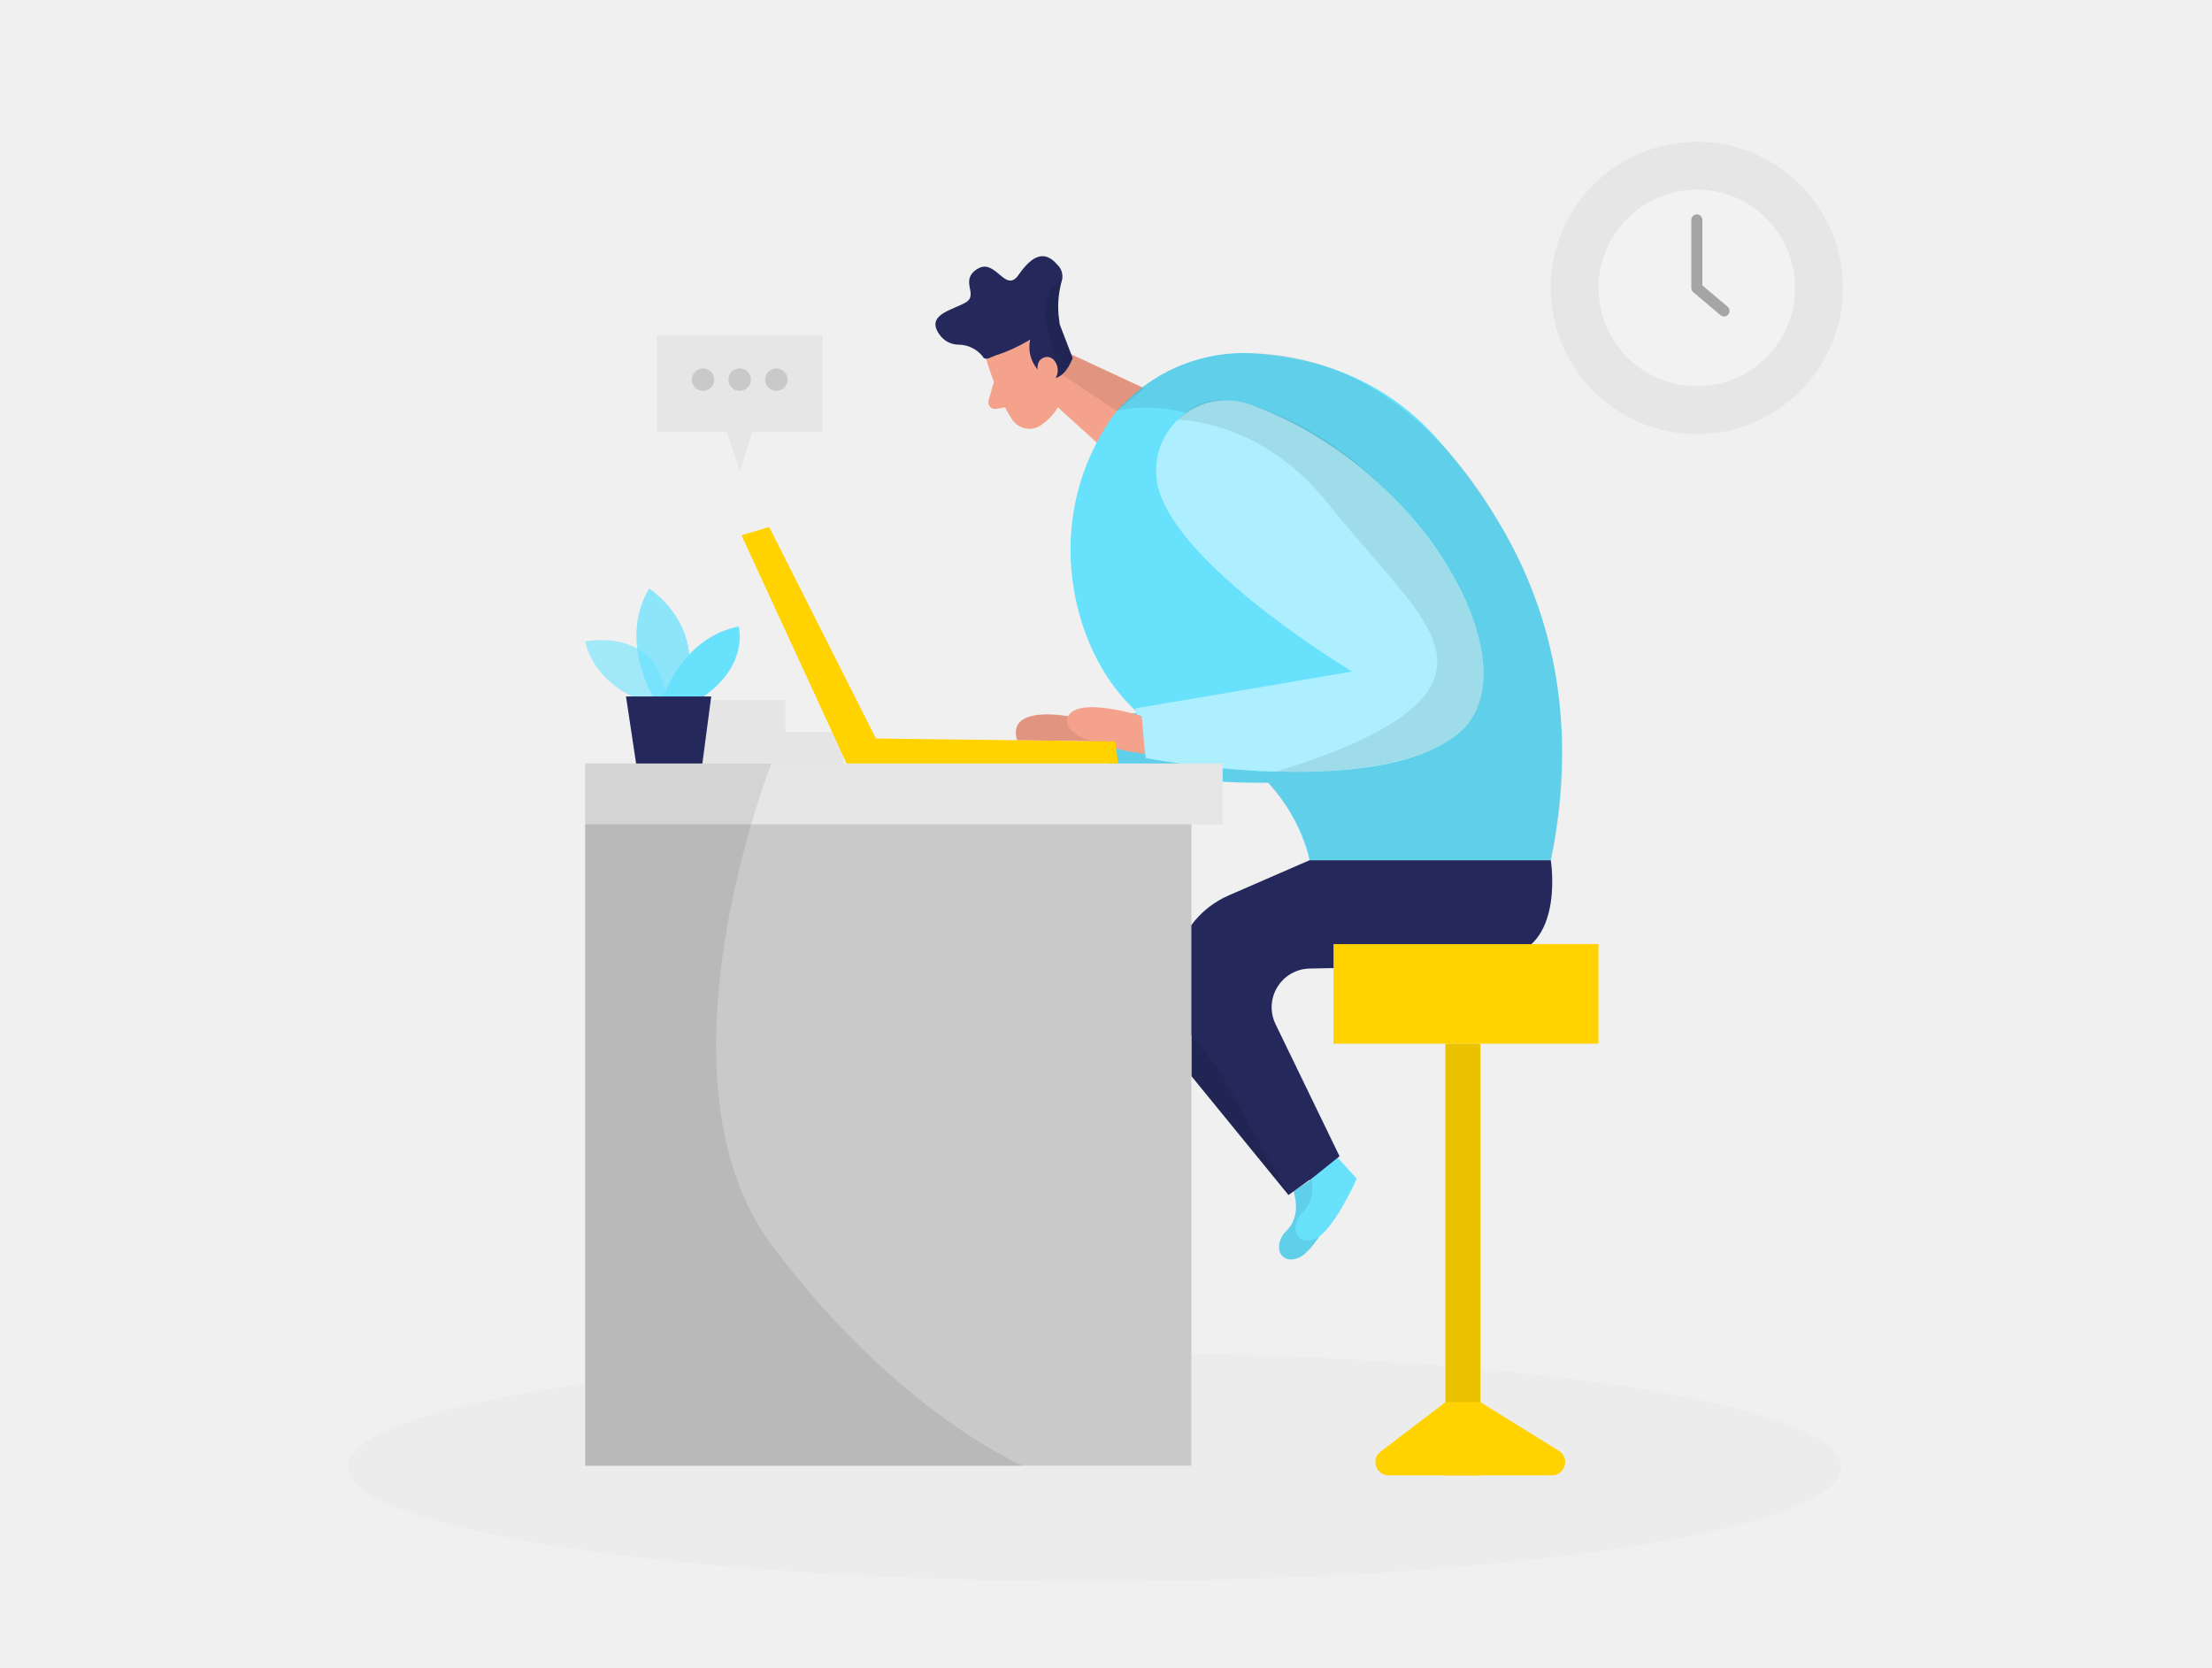
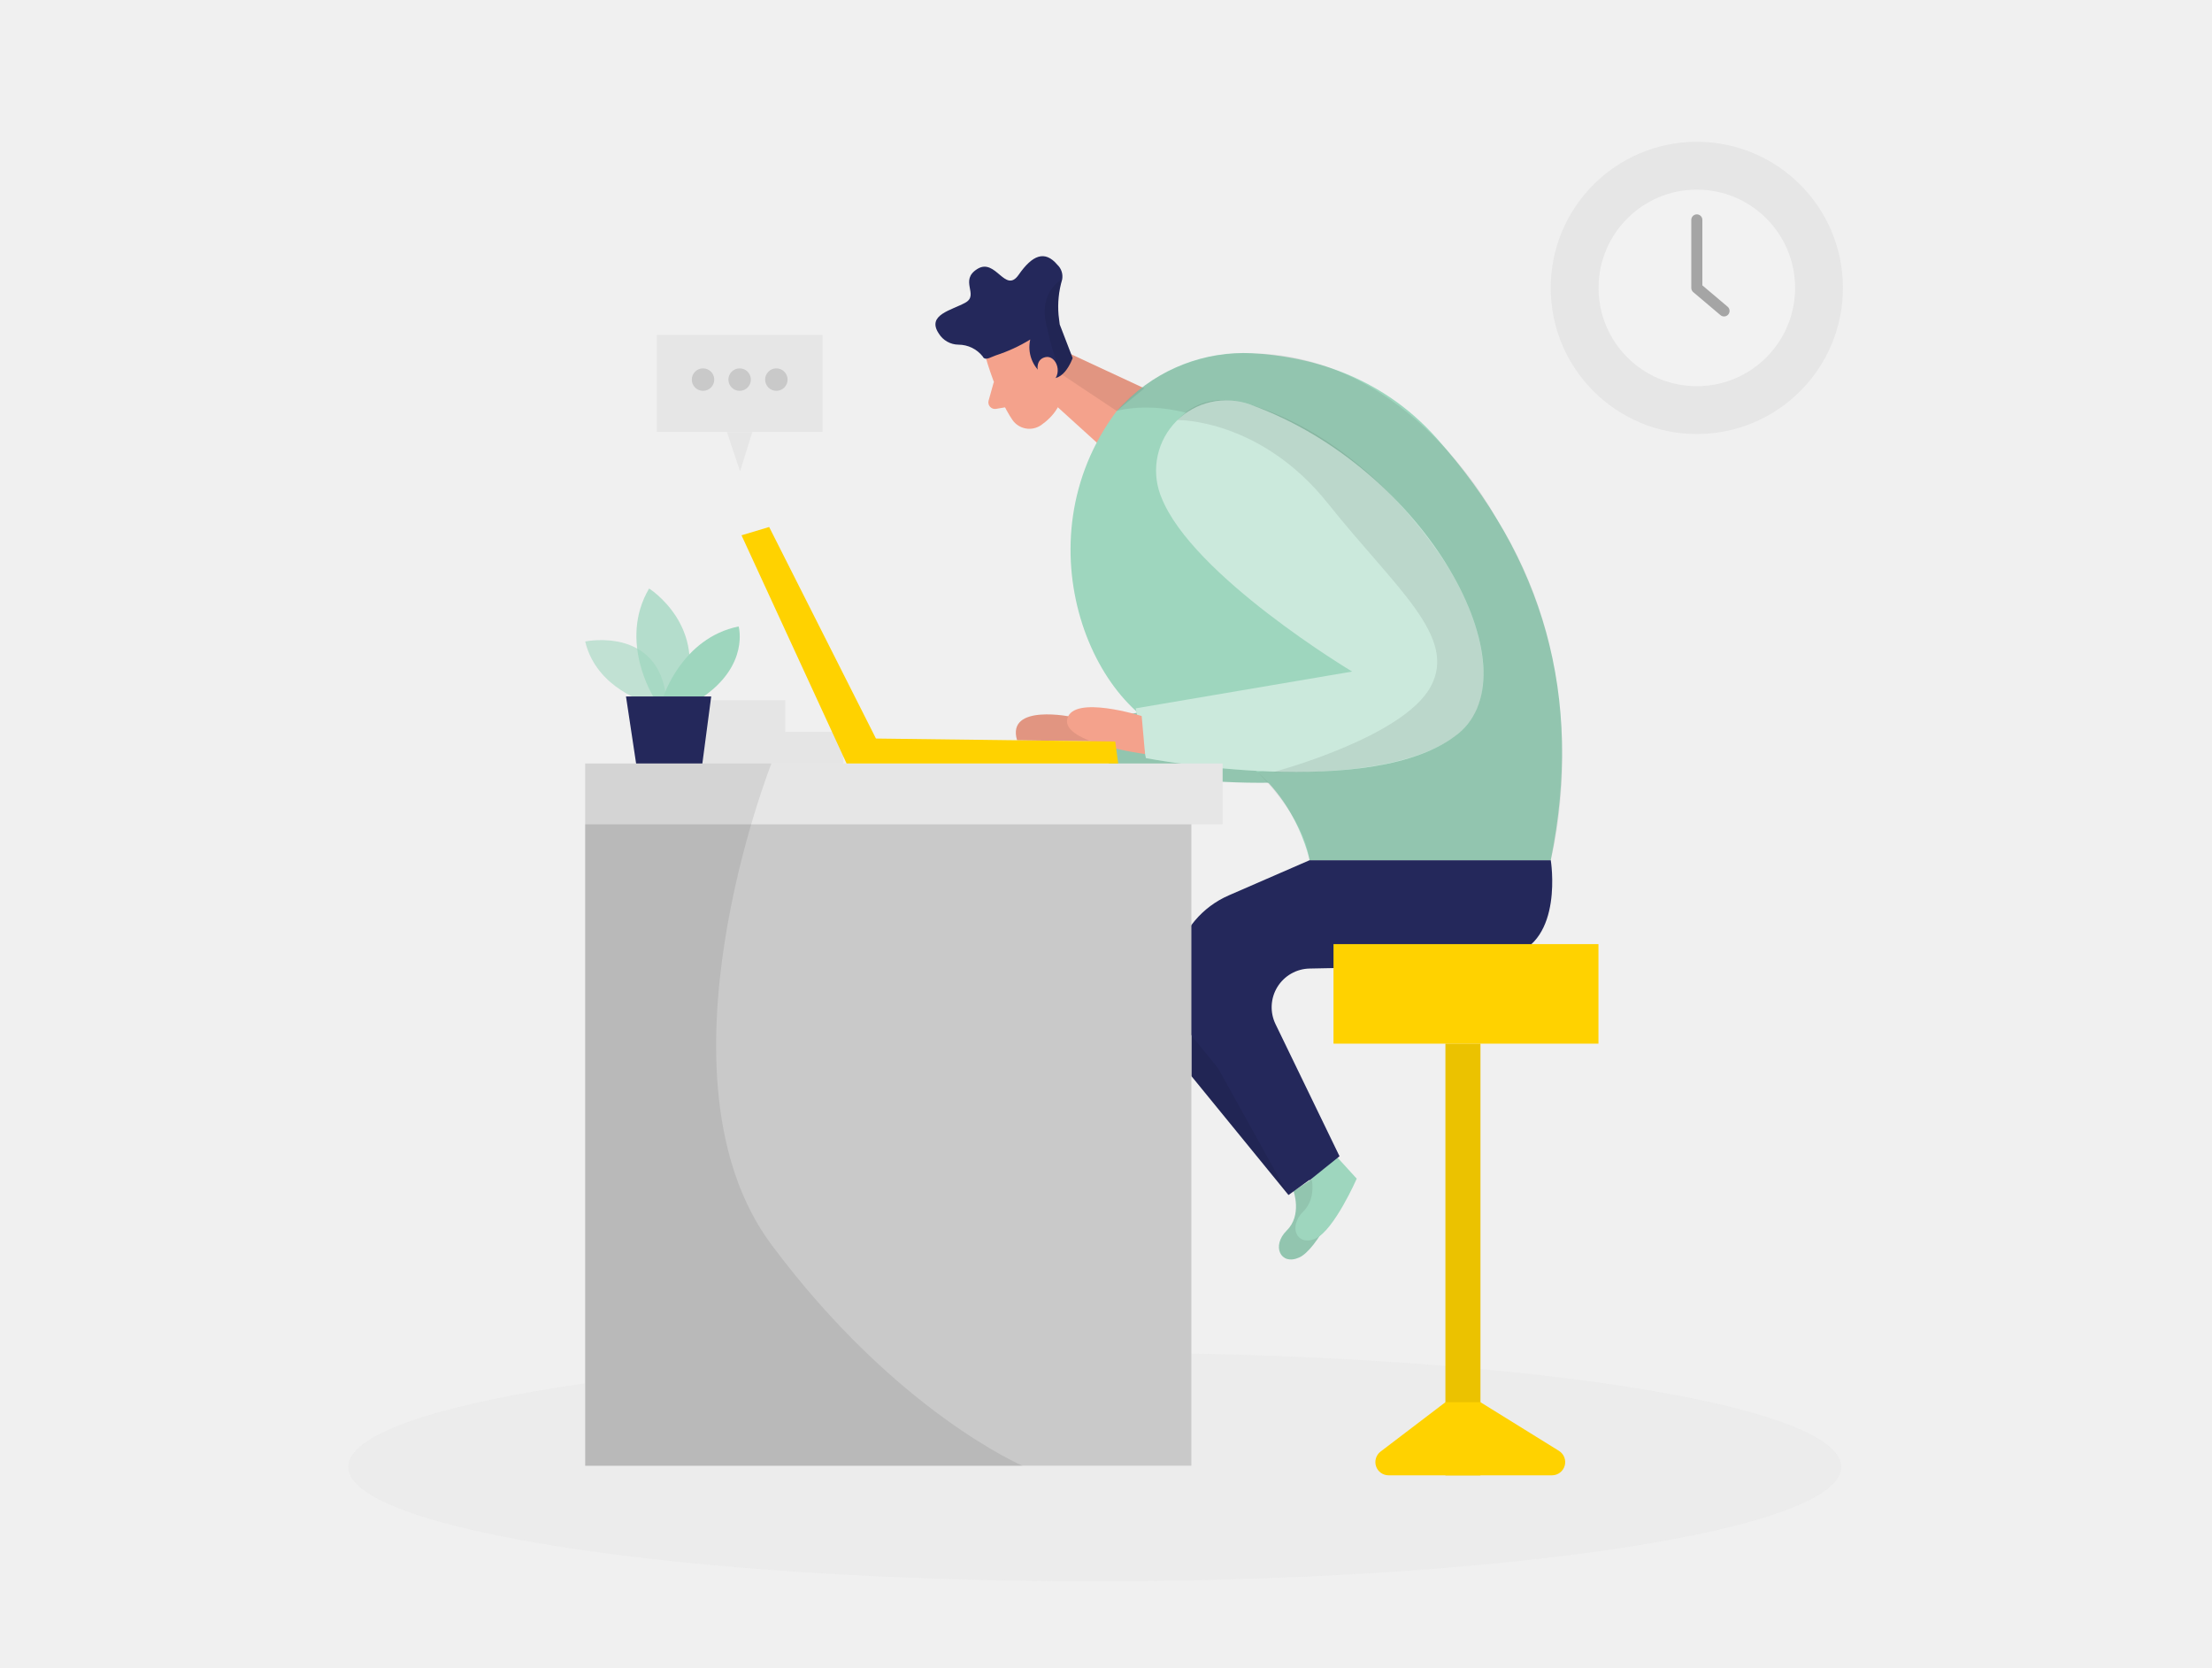
- <svg xmlns="http://www.w3.org/2000/svg" id="Layer_1" data-name="Layer 1" viewBox="0 0 400 300" width="406" height="306" class="illustration styles_illustrationTablet__1DWOa">
-   <path d="M233.91,214.63s1.59,4.35-1.22,7.12-1.13,6.39,2.23,4.89,7.44-10.83,7.44-10.83l-3.83-4.19Z" fill="#68e1fd" />
-   <path d="M233.91,214.63s1.59,4.35-1.22,7.12-1.13,6.39,2.23,4.89,7.44-10.83,7.44-10.83l-3.83-4.19Z" opacity="0.08" />
-   <polygon points="215.44 193.83 233 215.34 238.03 211.7 221.09 176.5 215.44 183.73 215.44 193.83" fill="#24285b" />
-   <polyline points="215.44 183.73 215.44 193.83 233 215.34" opacity="0.08" />
-   <path d="M236.89,211.2s1.59,4.34-1.22,7.12-1.13,6.38,2.22,4.89,7.45-10.83,7.45-10.83l-3.83-4.2Z" fill="#68e1fd" />
-   <path d="M280.43,154.8s2.4,14.7-7.26,17.2c-6.29,1.63-24.41,2.19-36.32,2.39a7,7,0,0,0-6.19,10.06l11.57,23.88-5.41,4.34-20.9-25.59a16.72,16.72,0,0,1,6.28-25.92l14.62-6.36Z" fill="#24285b" />
-   <path d="M193.92,128.9s-12-2.53-10,4.22l13.87.18Z" fill="#f4a28c" />
-   <path d="M193.92,128.9s-12-2.53-10,4.22l13.87.18Z" opacity="0.08" />
-   <path d="M219.56,74.35a12.7,12.7,0,0,0-16.24,16.3l.17.42C209,105.29,238,122.64,238,122.64l-39.14,6.65,1.85,9s41.35,7.94,56.49-4.43C271.11,122.55,251.7,86,219.56,74.35Z" fill="#68e1fd" />
-   <path d="M219.56,74.35a12.7,12.7,0,0,0-16.24,16.3l.17.42C209,105.29,238,122.64,238,122.64l-39.14,6.65,1.85,9s41.35,7.94,56.49-4.43C271.11,122.55,251.7,86,219.56,74.35Z" opacity="0.08" />
-   <rect x="122.26" y="131.59" width="30.25" height="5.72" fill="#c9c9c9" opacity="0.28" />
-   <rect x="122.26" y="125.87" width="19.75" height="5.72" fill="#c9c9c9" opacity="0.28" />
-   <ellipse cx="197.96" cy="264.5" rx="134.99" ry="20.67" fill="#e6e6e6" opacity="0.45" />
-   <path d="M178.24,63.87s2,7.15,4.84,11.32a3.73,3.73,0,0,0,5.2.93c2.08-1.47,4.46-4.07,3.87-8L192,61.25a6.64,6.64,0,0,0-5.22-5.64C181.79,54.24,176.83,59.58,178.24,63.87Z" fill="#f4a28c" />
-   <polygon points="184.95 59.25 206.97 69.49 200.46 81.22 187.39 69.37 184.95 59.25" fill="#f4a28c" />
-   <path d="M177.8,63.88c.49.61,1.54-.13,2.27-.36a29.09,29.09,0,0,0,6.23-2.87A6.18,6.18,0,0,0,188.65,67c3.41,2.53,5.32-3,5.32-3l-2.34-6.08-.21-1.72a17.35,17.35,0,0,1,.65-6.4,2.91,2.91,0,0,0-.86-2.66c-2.29-2.72-4.55-1.73-7,1.8s-4.14-3.12-7.47-1.05.33,4.67-2.13,6.07-7.13,2.19-4.84,5.62a4.22,4.22,0,0,0,3.56,2,5.6,5.6,0,0,1,4.38,2.14Z" fill="#24285b" />
-   <path d="M187.83,67.08s-.94-2.69,1.15-3.23,3.47,3.34.87,4.72Z" fill="#f4a28c" />
-   <path d="M201.94,73.57,203.5,72a30.13,30.13,0,0,1,22.91-8.87c10,.54,23.07,3.81,33.35,15.33,19.33,21.66,26.67,46.66,20.67,76.33H236.82s-3.73-18.33-21.39-21.67S184.11,97.34,201.94,73.57Z" fill="#68e1fd" />
-   <path d="M117.11,126.33s-9.24-2.49-11.29-11.08c0,0,14.3-3,14.77,11.82Z" fill="#68e1fd" opacity="0.58" />
-   <path d="M118.24,125.4s-6.5-10.17-.86-19.73c0,0,10.92,6.86,6.13,19.73Z" fill="#68e1fd" opacity="0.73" />
-   <path d="M119.9,125.4s3.37-10.78,13.67-12.87c0,0,2,7-6.62,12.87Z" fill="#68e1fd" />
-   <polygon points="113.2 125.19 115.13 137.99 126.92 137.99 128.61 125.19 113.2 125.19" fill="#24285b" />
-   <path d="M201.94,73.57S216.4,69.08,232,84.3c44.08,43-4.61,54.59-4.61,54.59s8.22,7.66,9.42,15.91h43.61s8.85-32.22-9.79-61.73c0,0-15.33-29.59-44.23-29.93A30.81,30.81,0,0,0,201.94,73.57Z" opacity="0.08" />
-   <path d="M179.72,68.31l-.95,3.39a1.19,1.19,0,0,0,1.35,1.49l2.84-.48Z" fill="#f4a28c" />
-   <path d="M226.06,72.4a12.7,12.7,0,0,0-16.24,16.3c.06.14.11.28.17.43,5.53,14.21,34.52,31.56,34.52,31.56l-39.14,6.65,1.85,9s41.35,7.93,56.49-4.44C277.61,120.6,258.2,84,226.06,72.4Z" fill="#68e1fd" />
-   <path d="M226.06,72.4a12.7,12.7,0,0,0-16.24,16.3c.06.14.11.28.17.43,5.53,14.21,34.52,31.56,34.52,31.56l-39.14,6.65,1.85,9s41.35,7.93,56.49-4.44C277.61,120.6,258.2,84,226.06,72.4Z" fill="#fff" opacity="0.46" />
-   <path d="M206.45,128.73s-12.34-3.9-13.45.49,14.06,6.38,14.06,6.38Z" fill="#f4a28c" />
-   <rect x="105.82" y="137.31" width="115.27" height="11" fill="#e6e6e6" />
-   <polygon points="202.21 137.31 201.67 133.34 158.4 132.8 139.09 94.55 134.09 96.05 153.09 137.31 202.21 137.31" fill="#ffd200" />
-   <rect x="261.38" y="187.97" width="6.33" height="78.06" fill="#ffd200" />
-   <rect x="261.38" y="187.97" width="6.33" height="78.06" opacity="0.08" />
-   <path d="M261.38,252.8h6.33l14.2,8.8a2.39,2.39,0,0,1-1.26,4.42H251.09a2.39,2.39,0,0,1-1.44-4.29Z" fill="#ffd200" />
-   <rect x="241.14" y="169.97" width="47.91" height="18" fill="#ffd200" />
-   <rect x="105.82" y="148.3" width="109.62" height="115.98" fill="#c9c9c9" />
-   <path d="M191.76,66.8l10.18,6.77,5-4.08-13.25-6.16-2.09-5.43a17.75,17.75,0,0,1,.44-8.12s-4.31,2.19-2.81,8.27A64.76,64.76,0,0,0,191.76,66.8Z" opacity="0.08" />
-   <path d="M212.94,75.21s14.95-.28,27.2,15.09,23.62,24.13,18.5,33.25-28.26,15.28-28.26,15.28,31.65,1.66,36.77-11.56c0,0,4.38-8.37-4.38-23.92,0,0-13-23.6-36.71-30.95C226.06,72.4,218.24,69.25,212.94,75.21Z" opacity="0.08" />
-   <circle cx="306.84" cy="51.32" r="26.42" fill="#e6e6e6" />
-   <circle cx="306.84" cy="51.32" r="17.77" fill="#f2f2f2" />
-   <polyline points="306.84 39.02 306.84 51.32 311.76 55.48" fill="none" stroke="#a5a5a5" stroke-linecap="round" stroke-linejoin="round" stroke-width="2" />
-   <path d="M139.5,137.31s-22.5,56.77,0,87,45.45,40,45.45,40H105.82v-127Z" opacity="0.08" />
-   <rect x="118.78" y="59.82" width="29.96" height="17.55" fill="#e6e6e6" />
-   <polygon points="131.44 77.37 133.83 84.48 136.05 77.37 131.44 77.37" fill="#e6e6e6" />
-   <circle cx="127.13" cy="67.9" r="2.03" fill="#c9c9c9" />
-   <circle cx="133.75" cy="67.9" r="2.03" fill="#c9c9c9" />
-   <circle cx="140.39" cy="67.9" r="2.03" fill="#c9c9c9" />
+ <svg xmlns="http://www.w3.org/2000/svg" width="406" height="306" viewBox="0 0 406 306" fill="none">
+   <path d="M237.419 218.6C237.419 218.6 239.033 223.015 236.18 225.827C233.328 228.638 235.033 232.313 238.444 230.79C241.854 229.268 245.995 219.798 245.995 219.798L242.108 215.545L237.419 218.6Z" fill="#9ED6BE" />
+   <path opacity="0.08" d="M237.419 218.6C237.419 218.6 239.033 223.015 236.18 225.827C233.328 228.638 235.033 232.313 238.444 230.79C241.854 229.268 245.995 219.798 245.995 219.798L242.108 215.545L237.419 218.6Z" fill="black" />
+   <path d="M218.672 197.488L236.495 219.321L241.6 215.626L224.406 179.898L218.672 187.237V197.488Z" fill="#24285B" />
+   <path opacity="0.08" d="M218.672 187.236V197.488L236.495 219.32" fill="black" />
+   <path d="M240.443 215.118C240.443 215.118 242.057 219.523 239.205 222.345C236.353 225.167 238.058 228.821 241.458 227.308C244.859 225.796 249.02 216.316 249.02 216.316L245.133 212.053L240.443 215.118Z" fill="#9ED6BE" />
+   <path d="M284.636 157.871C284.636 157.871 287.072 172.792 277.268 175.329C270.883 176.984 252.491 177.552 240.403 177.755C239.207 177.773 238.036 178.092 236.997 178.683C235.958 179.274 235.085 180.118 234.458 181.136C233.832 182.154 233.473 183.314 233.413 184.507C233.354 185.701 233.597 186.891 234.12 187.966L245.863 212.204L240.372 216.609L219.159 190.635C217.498 188.605 216.331 186.217 215.749 183.66C215.166 181.102 215.185 178.445 215.802 175.895C216.42 173.346 217.62 170.975 219.308 168.968C220.997 166.96 223.127 165.372 225.533 164.326L240.372 157.871H284.636Z" fill="#24285B" />
+   <path d="M196.829 131.583C196.829 131.583 184.649 129.015 186.679 135.866L200.757 136.049L196.829 131.583Z" fill="#F4A28C" />
+   <path opacity="0.08" d="M196.829 131.583C196.829 131.583 184.649 129.015 186.679 135.866L200.757 136.049L196.829 131.583Z" fill="black" />
+   <path d="M222.853 76.216C220.547 75.384 218.052 75.227 215.66 75.763C213.267 76.3 211.078 77.507 209.347 79.243C207.617 80.98 206.418 83.174 205.891 85.569C205.363 87.963 205.529 90.457 206.37 92.76L206.542 93.187C212.135 107.62 241.57 125.23 241.57 125.23L201.843 131.98L203.721 141.115C203.721 141.115 245.691 149.174 261.058 136.619C275.177 125.139 255.475 88.041 222.853 76.216Z" fill="#9ED6BE" />
+   <path opacity="0.08" d="M222.853 76.216C220.547 75.384 218.052 75.227 215.66 75.763C213.267 76.3 211.078 77.507 209.347 79.243C207.617 80.98 206.418 83.174 205.891 85.569C205.363 87.963 205.529 90.457 206.37 92.76L206.542 93.187C212.135 107.62 241.57 125.23 241.57 125.23L201.843 131.98L203.721 141.115C203.721 141.115 245.691 149.174 261.058 136.619C275.177 125.139 255.475 88.041 222.853 76.216Z" fill="black" />
+   <path opacity="0.28" d="M154.798 134.314H124.094V140.12H154.798V134.314Z" fill="#C9C9C9" />
+   <path opacity="0.28" d="M144.14 128.508H124.094V134.314H144.14V128.508Z" fill="#C9C9C9" />
+   <path opacity="0.45" d="M200.929 290.198C276.601 290.198 337.944 280.805 337.944 269.218C337.944 257.631 276.601 248.238 200.929 248.238C125.258 248.238 63.915 257.631 63.915 269.218C63.915 280.805 125.258 290.198 200.929 290.198Z" fill="#E6E6E6" />
+   <path d="M180.914 65.579C180.914 65.579 182.944 72.836 185.826 77.069C186.11 77.478 186.472 77.827 186.892 78.096C187.311 78.365 187.779 78.548 188.269 78.636C188.76 78.724 189.262 78.714 189.749 78.607C190.235 78.5 190.696 78.298 191.104 78.013C193.215 76.52 195.631 73.881 195.032 69.892L194.88 62.919C194.699 61.534 194.092 60.238 193.143 59.213C192.194 58.187 190.949 57.482 189.582 57.195C184.517 55.804 179.482 61.224 180.914 65.579Z" fill="#F4A28C" />
+   <path d="M187.724 60.889L210.075 71.282L203.467 83.188L190.201 71.16L187.724 60.889Z" fill="#F4A28C" />
+   <path d="M180.467 65.589C180.964 66.208 182.03 65.457 182.771 65.224C184.986 64.505 187.109 63.528 189.095 62.311C188.822 63.501 188.902 64.744 189.326 65.889C189.75 67.034 190.498 68.03 191.48 68.756C194.941 71.324 196.88 65.711 196.88 65.711L194.504 59.54L194.291 57.794C194.104 55.606 194.328 53.403 194.951 51.298C195.044 50.811 195.013 50.308 194.86 49.836C194.708 49.364 194.439 48.938 194.078 48.598C191.754 45.837 189.46 46.842 186.973 50.425C184.486 54.008 182.771 47.258 179.391 49.359C176.011 51.46 179.726 54.099 177.229 55.52C174.732 56.941 169.992 57.743 172.317 61.224C172.698 61.841 173.229 62.351 173.861 62.706C174.493 63.061 175.205 63.25 175.93 63.255C176.787 63.258 177.632 63.455 178.402 63.831C179.171 64.208 179.846 64.753 180.376 65.427L180.467 65.589Z" fill="#24285B" />
+   <path d="M190.647 68.836C190.647 68.836 189.693 66.106 191.815 65.558C193.936 65.01 195.337 68.948 192.698 70.349L190.647 68.836Z" fill="#F4A28C" />
+   <path d="M204.969 75.423L206.553 73.829C209.579 70.779 213.213 68.401 217.22 66.85C221.227 65.299 225.515 64.609 229.806 64.826C239.956 65.374 253.222 68.693 263.656 80.386C283.276 102.371 290.726 127.746 284.636 157.861H240.372C240.372 157.861 236.586 139.256 218.661 135.866C200.737 132.476 186.872 99.549 204.969 75.423Z" fill="#9ED6BE" />
+   <path opacity="0.58" d="M118.867 128.976C118.867 128.976 109.488 126.448 107.407 117.729C107.407 117.729 121.922 114.684 122.399 129.727L118.867 128.976Z" fill="#9ED6BE" />
+   <path opacity="0.73" d="M120.014 128.032C120.014 128.032 113.416 117.709 119.141 108.006C119.141 108.006 130.225 114.969 125.363 128.032H120.014Z" fill="#9ED6BE" />
+   <path d="M121.698 128.032C121.698 128.032 125.119 117.09 135.574 114.969C135.574 114.969 137.604 122.074 128.854 128.032H121.698Z" fill="#9ED6BE" />
+   <path d="M114.898 127.818L116.857 140.81H128.824L130.539 127.818H114.898Z" fill="#24285B" />
+   <path opacity="0.08" d="M204.969 75.424C204.969 75.424 219.646 70.867 235.48 86.315C280.221 129.96 230.801 141.724 230.801 141.724C230.801 141.724 239.144 149.499 240.362 157.873H284.626C284.626 157.873 293.609 125.169 274.689 95.217C274.689 95.217 259.13 65.183 229.796 64.838C225.13 64.636 220.478 65.483 216.182 67.315C211.885 69.147 208.054 71.918 204.969 75.424Z" fill="black" />
+   <path d="M182.416 70.084L181.452 73.525C181.397 73.721 181.393 73.928 181.44 74.126C181.488 74.324 181.584 74.507 181.721 74.658C181.857 74.809 182.03 74.923 182.223 74.989C182.415 75.055 182.621 75.072 182.822 75.037L185.704 74.55L182.416 70.084Z" fill="#F4A28C" />
+   <path d="M229.451 74.236C227.145 73.404 224.649 73.247 222.257 73.783C219.865 74.319 217.675 75.526 215.945 77.263C214.215 79 213.016 81.194 212.488 83.588C211.961 85.982 212.127 88.477 212.967 90.78C213.028 90.922 213.079 91.064 213.14 91.216C218.753 105.64 248.178 123.25 248.178 123.25L208.451 130L210.328 139.135C210.328 139.135 252.299 147.184 267.666 134.628C281.774 123.159 262.073 86.01 229.451 74.236Z" fill="#9ED6BE" />
+   <path opacity="0.46" d="M229.451 74.236C227.145 73.404 224.649 73.247 222.257 73.783C219.865 74.319 217.675 75.526 215.945 77.263C214.215 79 213.016 81.194 212.488 83.588C211.961 85.982 212.127 88.477 212.967 90.78C213.028 90.922 213.079 91.064 213.14 91.216C218.753 105.64 248.178 123.25 248.178 123.25L208.451 130L210.328 139.135C210.328 139.135 252.299 147.184 267.666 134.628C281.774 123.159 262.073 86.01 229.451 74.236Z" fill="white" />
+   <path d="M209.547 131.412C209.547 131.412 197.022 127.453 195.895 131.909C194.768 136.365 210.166 138.385 210.166 138.385L209.547 131.412Z" fill="#F4A28C" />
+   <path d="M224.406 140.119H107.407V151.284H224.406V140.119Z" fill="#E6E6E6" />
+   <path d="M205.243 140.12L204.695 136.091L160.776 135.542L141.176 96.719L136.101 98.241L155.386 140.12H205.243Z" fill="#FFD200" />
+   <path d="M271.726 191.539H265.301V270.77H271.726V191.539Z" fill="#FFD200" />
+   <path opacity="0.08" d="M271.726 191.539H265.301V270.77H271.726V191.539Z" fill="black" />
+   <path d="M265.301 257.342H271.726L286.139 266.274C286.586 266.552 286.931 266.969 287.121 267.46C287.311 267.952 287.336 268.492 287.191 268.999C287.047 269.506 286.741 269.952 286.32 270.27C285.9 270.588 285.387 270.76 284.86 270.76H254.856C254.35 270.758 253.857 270.597 253.446 270.301C253.035 270.004 252.728 269.586 252.567 269.106C252.405 268.626 252.399 268.107 252.547 267.623C252.696 267.139 252.992 266.713 253.395 266.406L265.301 257.342Z" fill="#FFD200" />
+   <path d="M293.386 173.27H244.757V191.54H293.386V173.27Z" fill="#FFD200" />
+   <path d="M218.672 151.275H107.407V268.995H218.672V151.275Z" fill="#C9C9C9" />
+   <path opacity="0.08" d="M194.636 68.553L204.969 75.424L210.044 71.283L196.595 65.031L194.474 59.519C193.983 56.774 194.136 53.953 194.921 51.277C194.921 51.277 190.546 53.5 192.068 59.671C192.715 62.688 193.573 65.656 194.636 68.553Z" fill="black" />
+   <path opacity="0.08" d="M216.134 77.089C216.134 77.089 231.308 76.805 243.742 92.405C256.176 108.006 267.716 116.897 262.52 126.154C257.323 135.411 233.836 141.663 233.836 141.663C233.836 141.663 265.96 143.348 271.157 129.93C271.157 129.93 275.603 121.434 266.712 105.651C266.712 105.651 253.517 81.697 229.451 74.237C229.451 74.237 221.514 71.04 216.134 77.089Z" fill="black" />
+   <path d="M311.443 79.656C326.253 79.656 338.259 67.65 338.259 52.84C338.259 38.029 326.253 26.023 311.443 26.023C296.632 26.023 284.626 38.029 284.626 52.84C284.626 67.65 296.632 79.656 311.443 79.656Z" fill="#E6E6E6" />
+   <path d="M311.443 70.876C321.404 70.876 329.479 62.801 329.479 52.839C329.479 42.878 321.404 34.803 311.443 34.803C301.481 34.803 293.406 42.878 293.406 52.839C293.406 62.801 301.481 70.876 311.443 70.876Z" fill="#F2F2F2" />
+   <path d="M311.443 40.355V52.84L316.436 57.062" stroke="#A5A5A5" stroke-width="2.03" stroke-linecap="round" stroke-linejoin="round" />
+   <path opacity="0.08" d="M141.593 140.119C141.593 140.119 118.755 197.741 141.593 228.424C164.43 259.108 187.724 269.024 187.724 269.024H107.407V140.119H141.593Z" fill="black" />
+   <path d="M150.971 61.467H120.562V79.28H150.971V61.467Z" fill="#E6E6E6" />
+   <path d="M133.412 79.281L135.837 86.498L138.091 79.281H133.412Z" fill="#E6E6E6" />
+   <path d="M129.037 71.728C130.175 71.728 131.097 70.806 131.097 69.668C131.097 68.53 130.175 67.607 129.037 67.607C127.899 67.607 126.977 68.53 126.977 69.668C126.977 70.806 127.899 71.728 129.037 71.728Z" fill="#C9C9C9" />
+   <path d="M135.756 71.728C136.894 71.728 137.817 70.806 137.817 69.668C137.817 68.53 136.894 67.607 135.756 67.607C134.618 67.607 133.696 68.53 133.696 69.668C133.696 70.806 134.618 71.728 135.756 71.728Z" fill="#C9C9C9" />
+   <path d="M142.496 71.728C143.634 71.728 144.556 70.806 144.556 69.668C144.556 68.53 143.634 67.607 142.496 67.607C141.358 67.607 140.435 68.53 140.435 69.668C140.435 70.806 141.358 71.728 142.496 71.728Z" fill="#C9C9C9" />
</svg>
